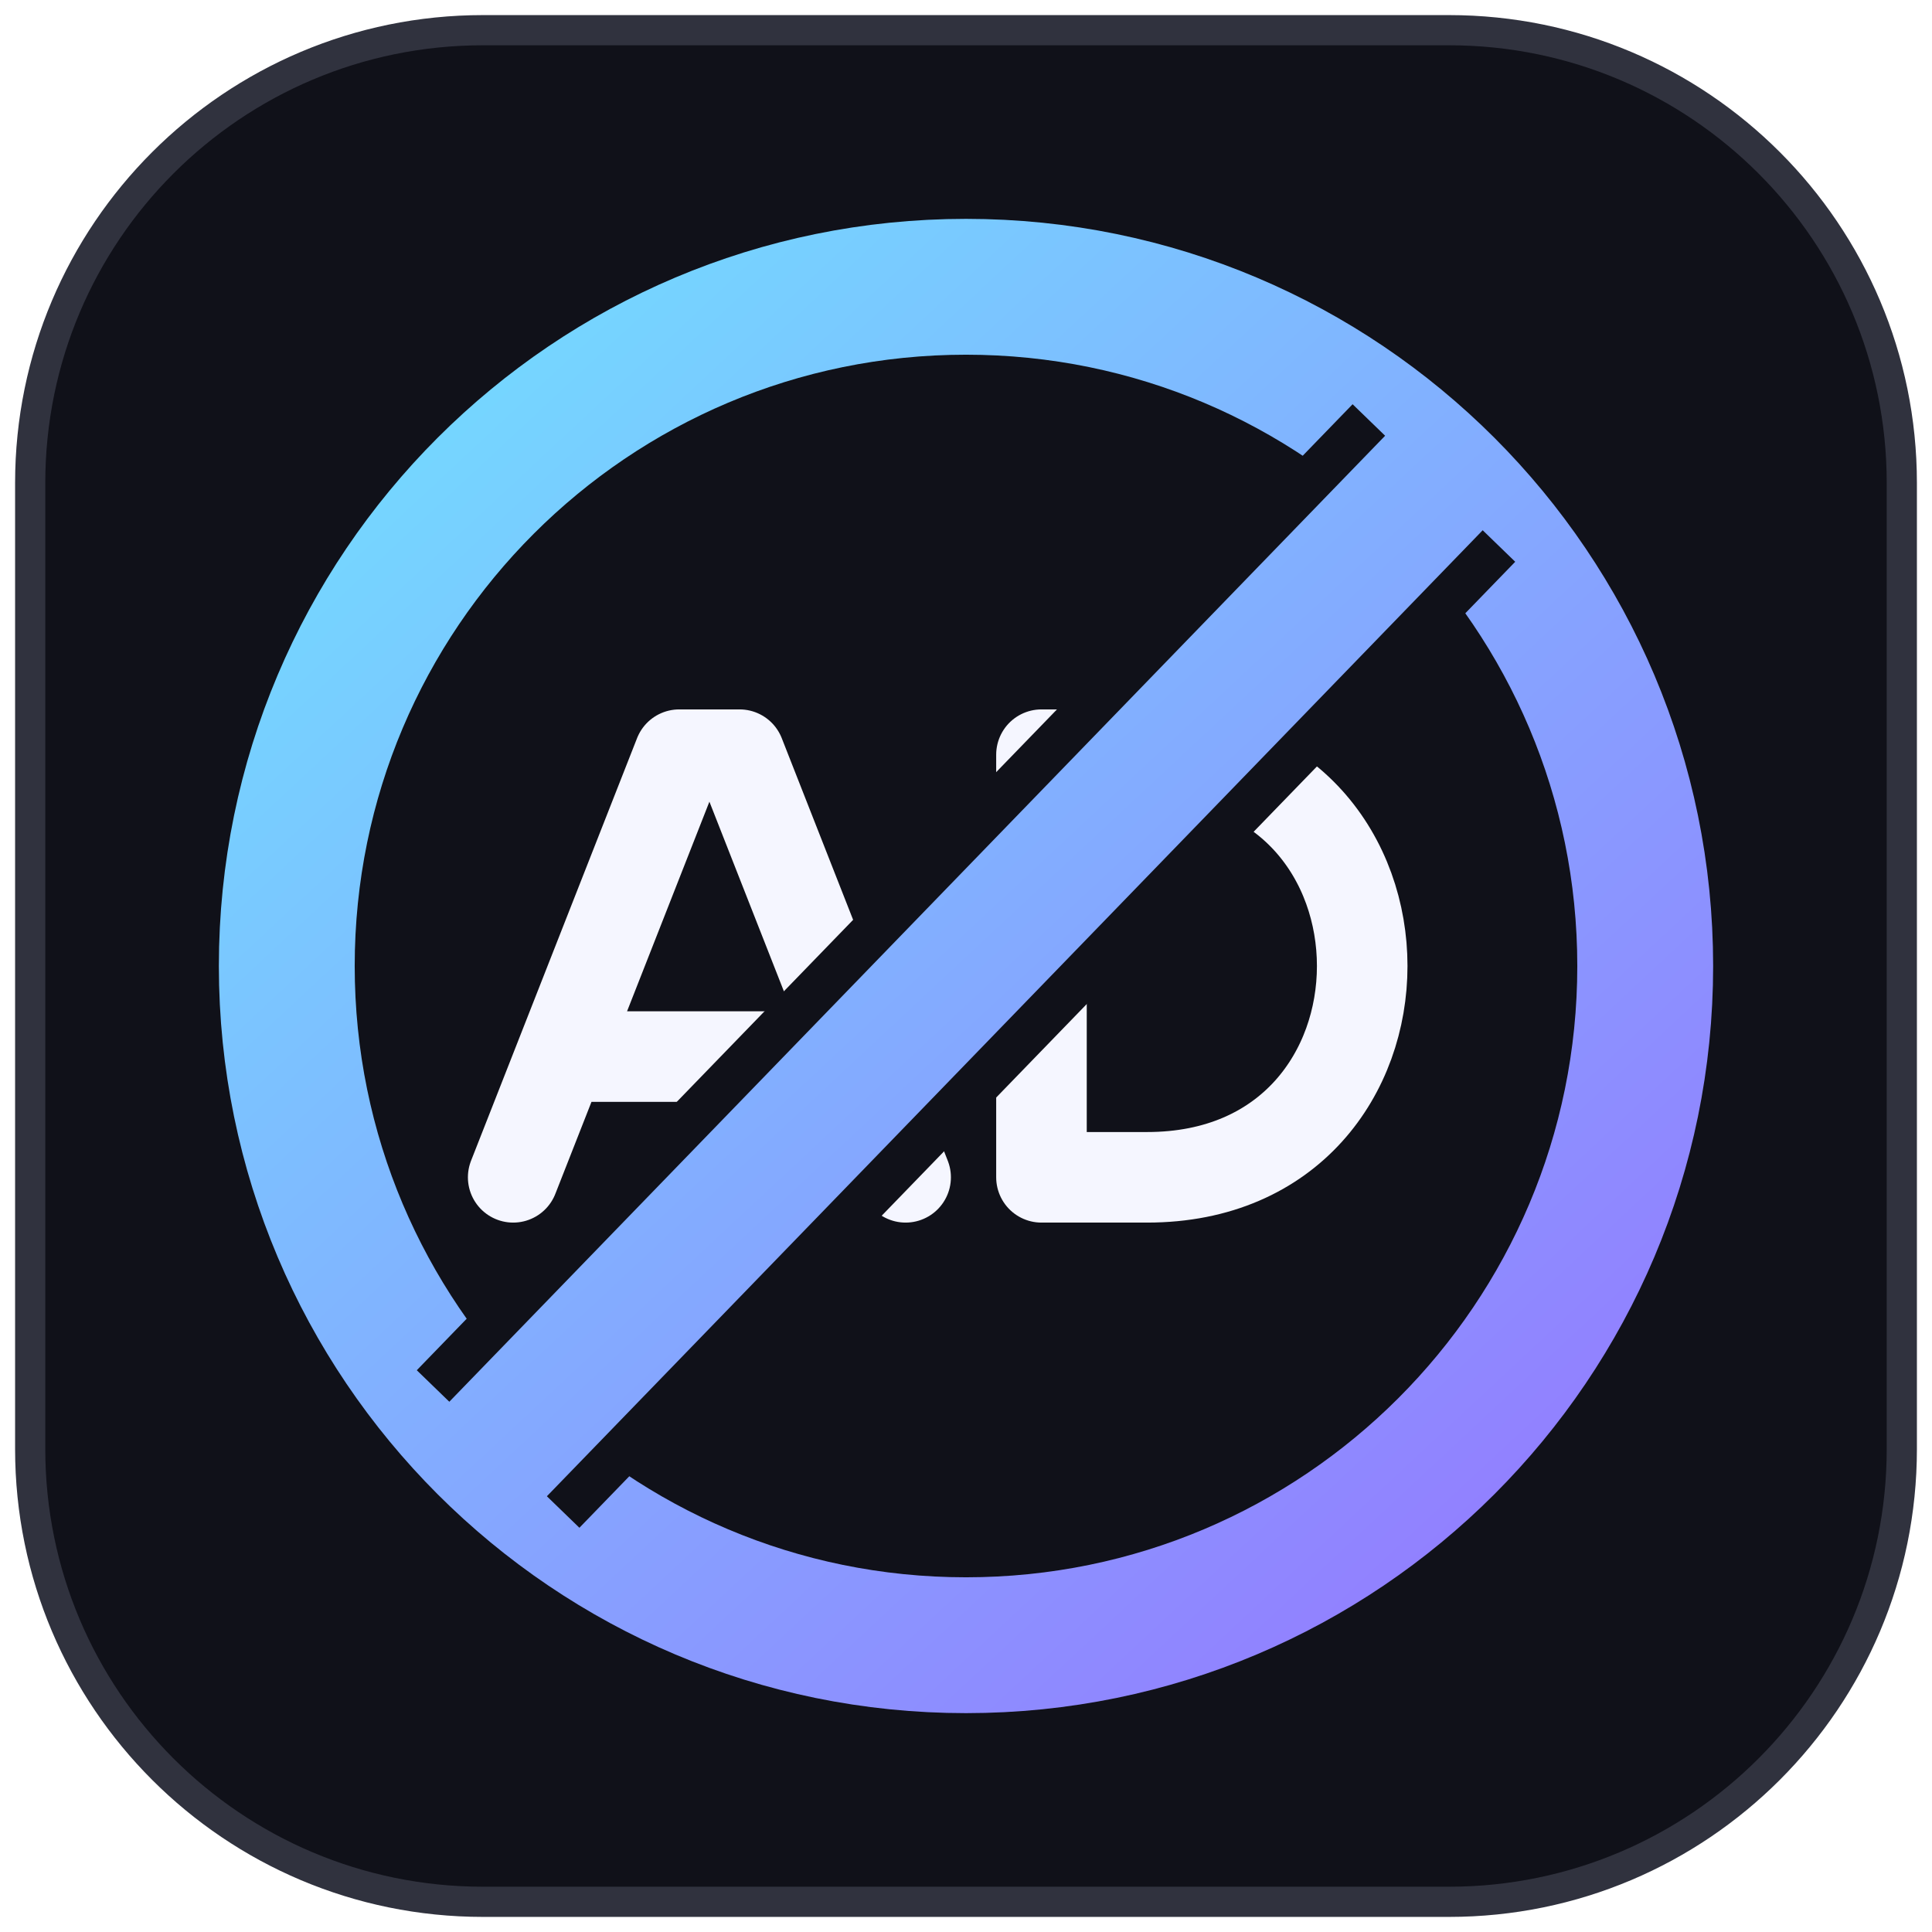
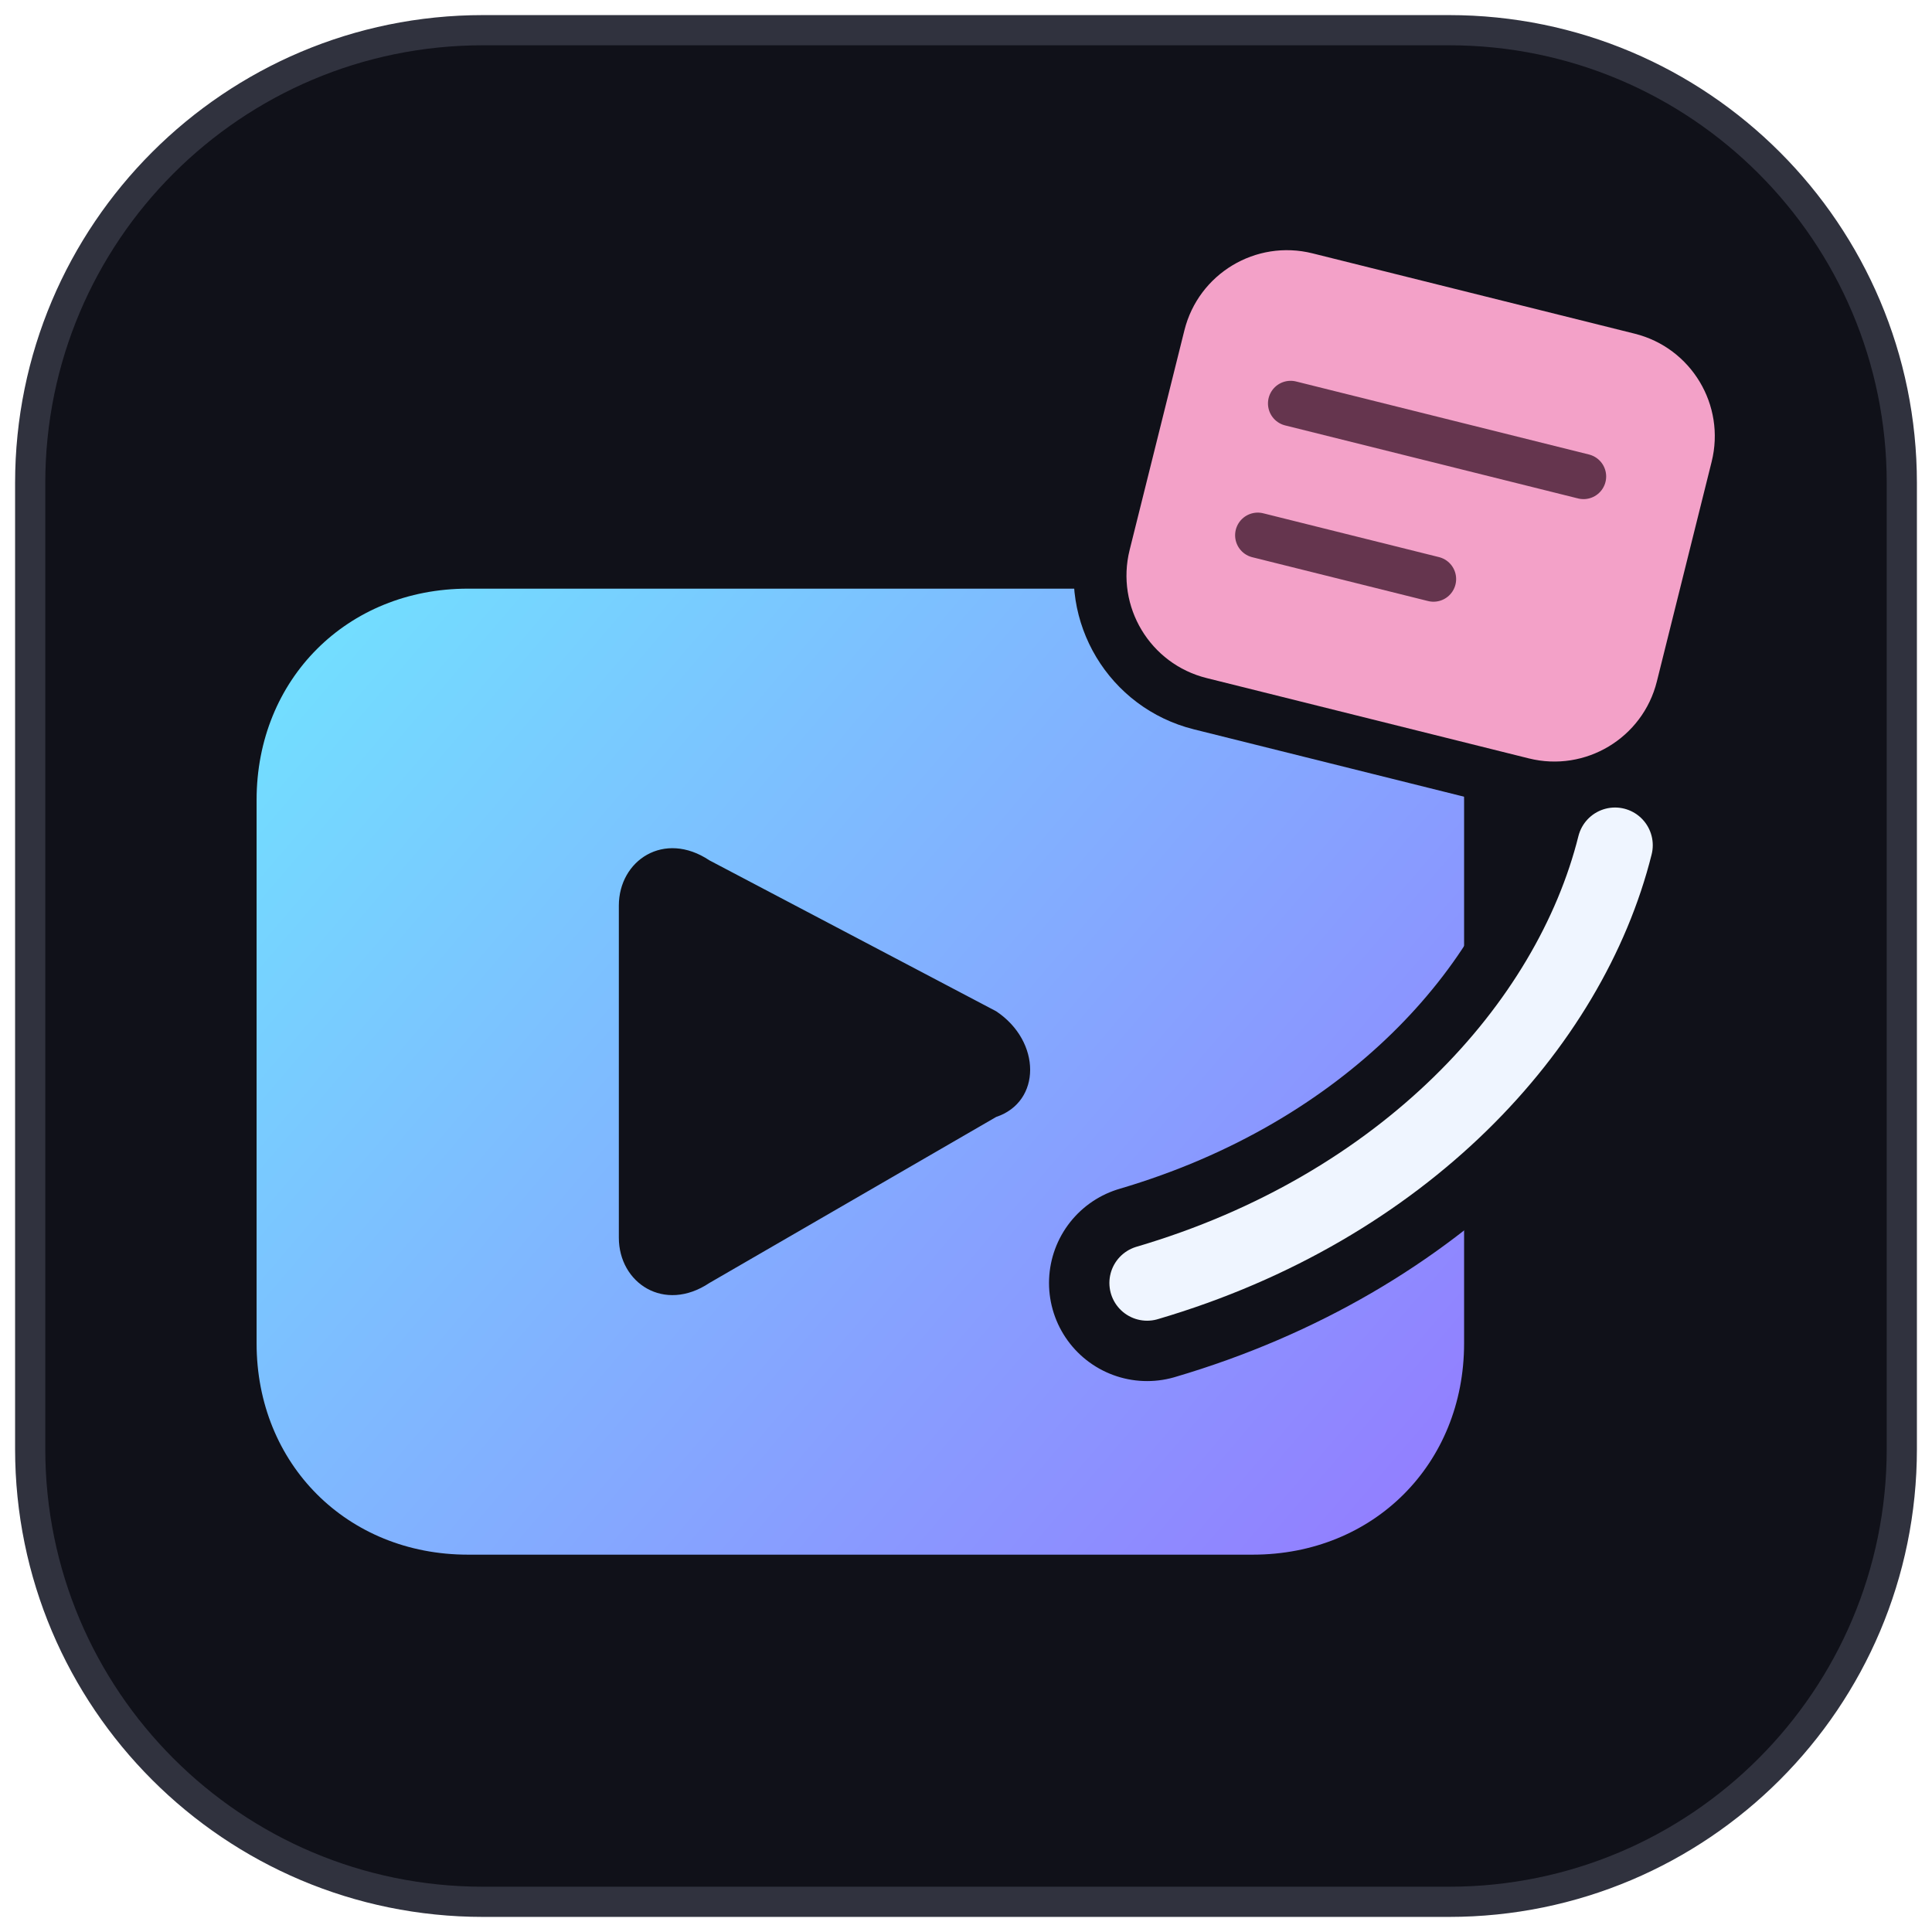
<svg xmlns="http://www.w3.org/2000/svg" width="128" height="128" viewBox="0 0 128 128">
  <rect x="2" y="2" width="124" height="124" rx="30" fill="#101119" stroke="#30323e" stroke-width="2" />
  <defs>
-     <linearGradient id="aierfan-mark" x1="22" y1="20" x2="106" y2="110" gradientUnits="userSpaceOnUse">
+     <linearGradient id="aierfan-mark" x1="22" y1="40" x2="99" y2="106" gradientUnits="userSpaceOnUse">
      <stop stop-color="#72dfff" />
      <stop offset="1" stop-color="#9576ff" />
    </linearGradient>
  </defs>
-   <circle cx="64" cy="64" r="45" fill="none" stroke="url(#aierfan-mark)" stroke-width="9" />
-   <path d="m34 78 11-28h4l11 28m-22-8h18m13-20h7c19 0 19 28 0 28h-7Z" fill="none" stroke="#f5f6ff" stroke-width="6" stroke-linecap="round" stroke-linejoin="round" />
-   <path d="m33 96 62-64" stroke="#101119" stroke-width="15" />
-   <path d="m33 96 62-64" stroke="url(#aierfan-mark)" stroke-width="9" stroke-linecap="round" />
+   <path fill="url(#aierfan-mark)" fill-rule="evenodd" d="M31 39h52c8 0 14 6 14 14v36c0 8-6 14-14 14H31c-8 0-14-6-14-14V53c0-8 6-14 14-14Zm16 18c-3-2-6 0-6 3v22c0 3 3 5 6 3l19-11c3-1 3-5 0-7L47 57Z" />
+   <path d="M76 85c17-5 28-17 31-29" fill="none" stroke="#101119" stroke-width="13" stroke-linecap="round" />
+   <path d="M76 85c17-5 28-17 31-29" fill="none" stroke="#eff5ff" stroke-width="5" stroke-linecap="round" />
+   <g transform="rotate(14 94 34)">
+     <rect x="76" y="19" width="36" height="29" rx="7" fill="#101119" stroke="#101119" stroke-width="7" />
+     <rect x="76" y="19" width="36" height="29" rx="7" fill="#f3a1c8" />
+     <path d="M84 29h20m-20 9h12" stroke="#65354e" stroke-width="3" stroke-linecap="round" />
+   </g>
</svg>
